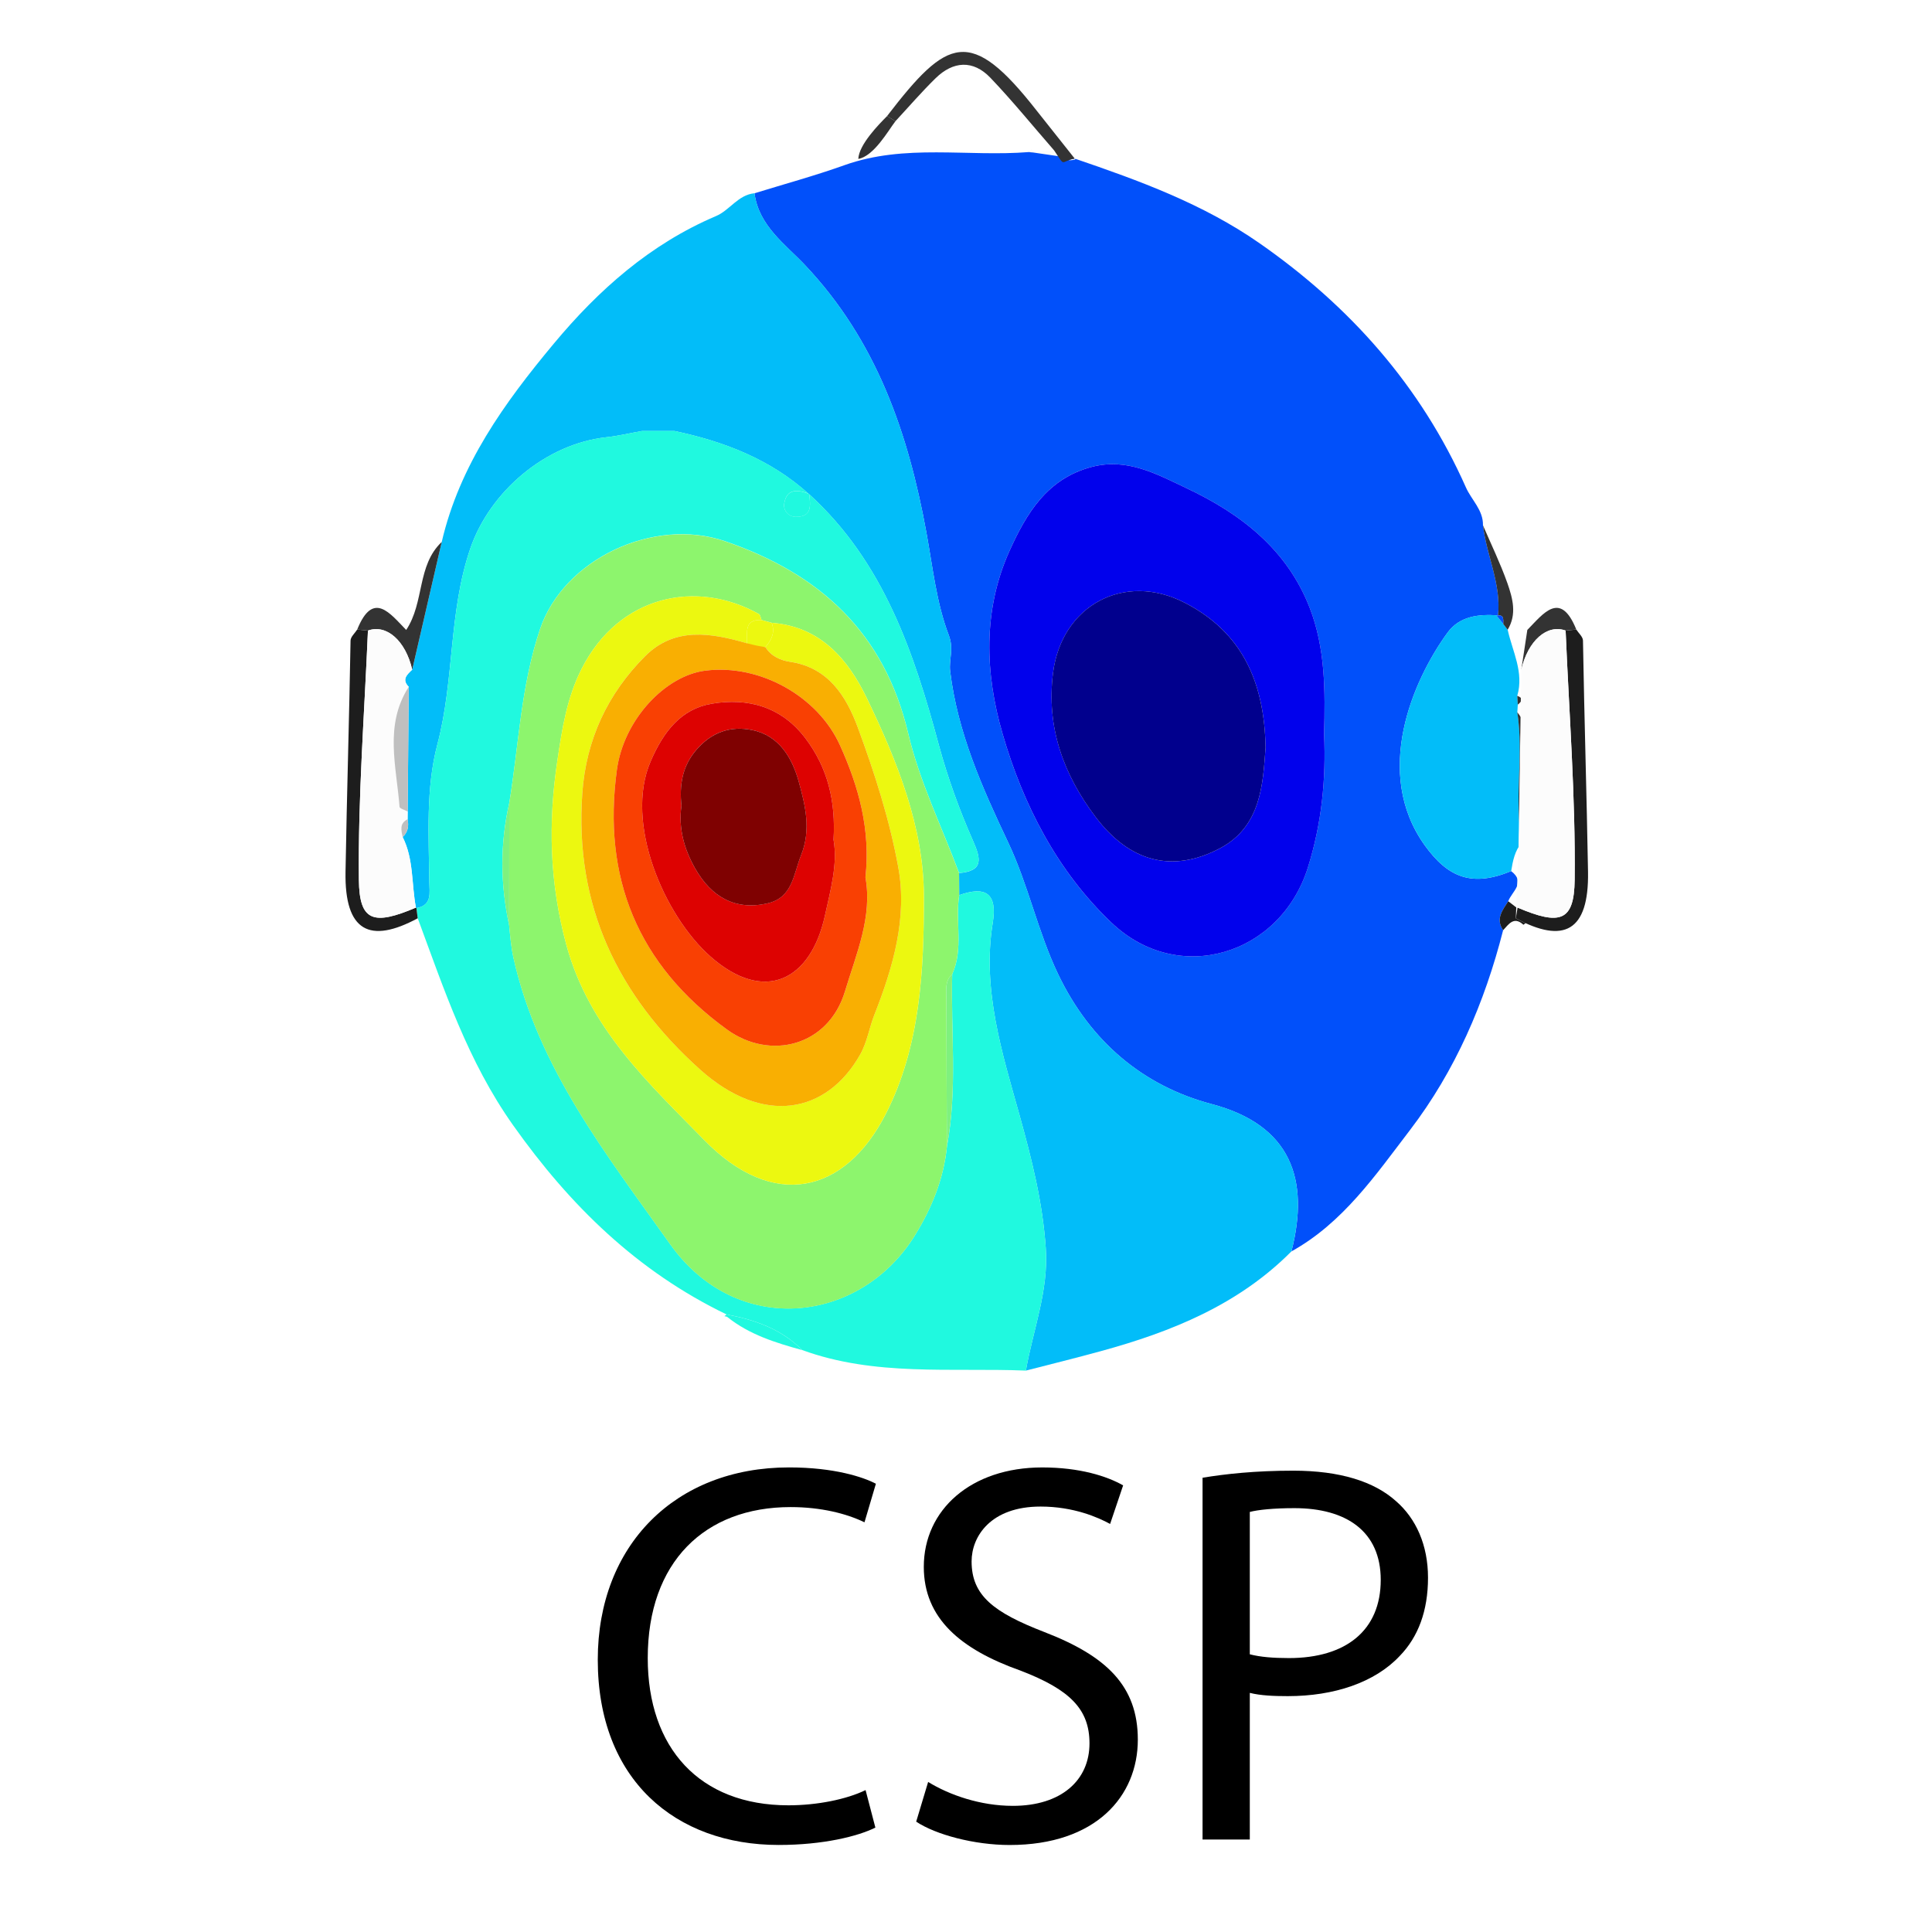
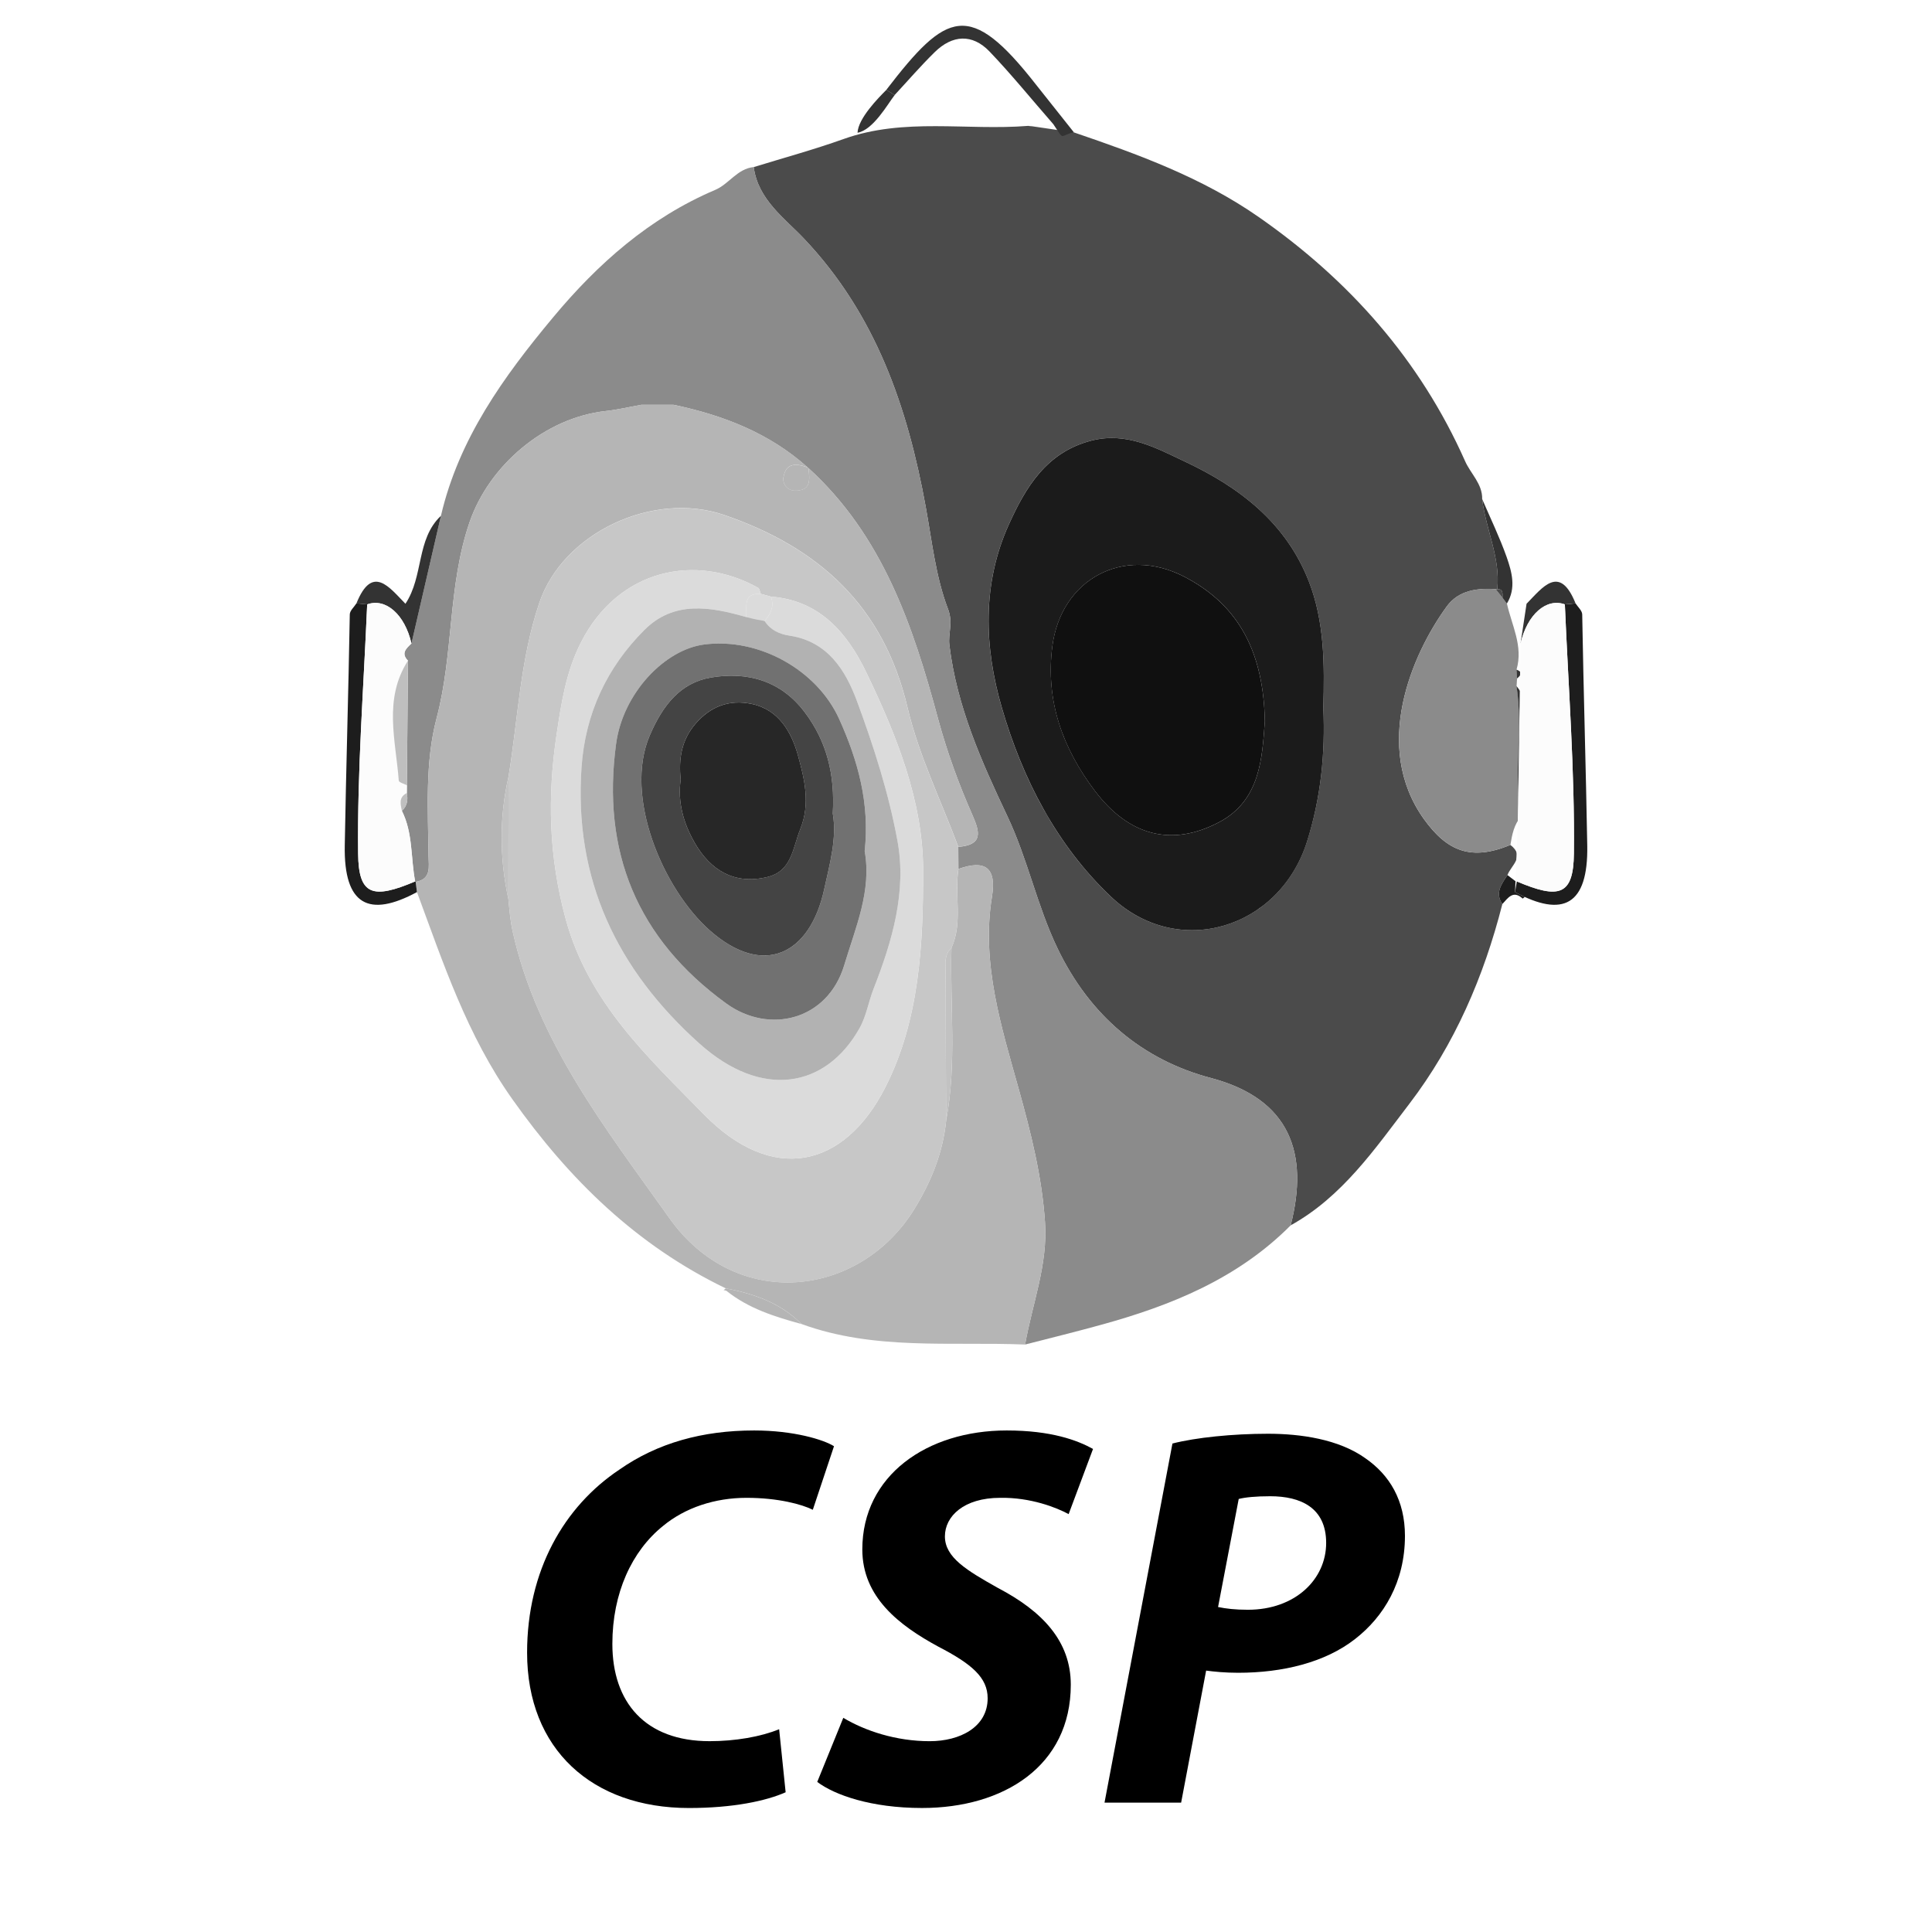
<svg xmlns="http://www.w3.org/2000/svg" version="1.1" id="Layer_1" x="0px" y="0px" width="96px" height="96px" viewBox="0 0 96 96" enable-background="new 0 0 96 96" xml:space="preserve">
-   <path fill-rule="evenodd" clip-rule="evenodd" fill="#FCFCFC" d="M76.092,45.66c-0.381-0.292-0.766-0.583-1.148-0.877  c0.178-0.486,0.896-0.918,0.146-1.498c0.083-0.51,0.177-1.016,0.532-1.423c0.143-0.51,0.207-1.089,0.207-1.554  c0.002-1.639,0.791-3.384-0.435-4.918c0.009-0.125,0.017-0.251,0.024-0.377c0.192-0.157,0.311-0.311-0.027-0.439  c0.342-1.17-0.237-2.199-0.477-3.282c0.471-0.771,0.248-1.568-0.012-2.314c-0.348-0.981-0.803-1.919-1.215-2.877  c0.018-0.759-0.572-1.259-0.85-1.888c-2.237-5.035-5.759-8.999-10.26-12.133c-2.807-1.956-5.979-3.11-9.177-4.201  c-0.628-0.79-1.258-1.579-1.882-2.373c-3.299-4.217-4.436-3.645-7.439,0.261c-0.382,0.386-0.884,0.698-0.917,1.421  c0.787-0.139,0.988-0.726,1.329-1.162c0.662-0.712,1.299-1.454,1.994-2.134c0.874-0.857,1.864-0.926,2.723-0.031  c1.082,1.13,2.072,2.354,3.172,3.614c-0.463,0.034-0.771,0.06-1.084,0.083l0.035,0.018c-0.044-0.234-0.121-0.161-0.205-0.021  c-3.05,0.244-6.159-0.42-9.159,0.649c-1.473,0.527-2.983,0.938-4.478,1.399c-0.816,0.08-1.229,0.844-1.909,1.134  c-3.269,1.389-5.838,3.665-8.07,6.348c-2.447,2.936-4.672,6.018-5.562,9.845c-1.24,1.169-0.848,2.992-1.765,4.372  c-0.795-0.81-1.642-1.986-2.435-0.02c-0.116,0.182-0.326,0.362-0.33,0.546c-0.067,3.832-0.185,7.66-0.25,11.489  c-0.052,2.981,1.216,3.59,3.587,2.312c1.313,3.546,2.488,7.106,4.736,10.281c2.835,4.005,6.182,7.27,10.608,9.405  c-0.035,0.026-0.071,0.057-0.106,0.085c0.049,0.014,0.111,0.014,0.148,0.044c1.095,0.875,2.397,1.277,3.72,1.642  c3.613,1.318,7.392,0.869,11.112,1.02c1.243-0.32,2.486-0.626,3.72-0.965c3.52-0.963,6.84-2.305,9.477-4.96  c2.566-1.423,4.186-3.802,5.894-6.034c2.249-2.943,3.707-6.325,4.624-9.925c0.279-0.301,0.535-0.708,1.01-0.271 M76.047,31.345" />
-   <path fill-rule="evenodd" clip-rule="evenodd" fill="#0150FA" d="M75.089,43.285c0.751,0.579,0.032,1.011-0.146,1.498  c-0.285,0.443-0.639,0.875-0.254,1.439c-0.917,3.6-2.375,6.981-4.624,9.925c-1.708,2.232-3.327,4.611-5.894,6.034  c0.914-3.573-0.02-6.277-3.96-7.319c-3.407-0.898-6.03-3.107-7.632-6.45c-1.016-2.124-1.476-4.427-2.488-6.56  c-1.279-2.7-2.513-5.454-2.879-8.505c-0.069-0.585,0.199-1.098-0.071-1.793c-0.61-1.597-0.794-3.368-1.105-5.074  c-0.901-4.946-2.475-9.547-6.046-13.318c-0.967-1.022-2.289-1.942-2.5-3.558c1.495-0.461,3.005-0.872,4.478-1.399  c3-1.07,6.109-0.405,9.159-0.649c0.066,0.012,0.137,0.02,0.205,0.021l2.069,0.303c0.22,0.075-0.741,0.145,0,0  c3.198,1.091,6.37,2.245,9.177,4.201c4.501,3.134,8.022,7.098,10.26,12.133c0.277,0.629,0.867,1.129,0.85,1.888  c0.176,1.504,0.914,2.916,0.75,4.477c-0.962-0.069-1.914,0.035-2.512,0.859c-1.742,2.391-3.703,6.962-1.138,10.556  C71.956,43.623,73.156,44.083,75.089,43.285z M65.793,36.487c0.058-2.138,0.07-4.278-0.725-6.31  c-1.135-2.901-3.436-4.663-6.133-5.931c-1.455-0.687-2.922-1.508-4.686-1.047c-2.223,0.581-3.25,2.319-4.088,4.175  c-1.336,2.958-1.214,6.099-0.346,9.082c1.021,3.528,2.725,6.846,5.428,9.404c3.315,3.14,8.371,1.608,9.744-2.752  C65.67,40.938,65.895,38.737,65.793,36.487z" />
-   <path fill-rule="evenodd" clip-rule="evenodd" fill="#02BDF9" d="M37.491,9.602c0.211,1.616,1.533,2.536,2.5,3.558  c3.571,3.771,5.145,8.373,6.046,13.318c0.311,1.706,0.495,3.477,1.105,5.074c0.27,0.696,0.002,1.208,0.071,1.793  c0.367,3.051,1.6,5.806,2.879,8.505c1.013,2.133,1.473,4.437,2.488,6.56c1.602,3.343,4.225,5.552,7.632,6.45  c3.94,1.042,4.874,3.746,3.96,7.319c-2.637,2.655-5.957,3.997-9.477,4.96c-1.233,0.339-2.477,0.645-3.72,0.965  c0.356-2.023,1.136-3.971,0.989-6.082c-0.153-2.274-0.694-4.416-1.307-6.619c-0.855-3.061-1.871-6.24-1.328-9.547  c0.235-1.454-0.344-1.848-1.667-1.376c0-0.367-0.006-0.732-0.006-1.097c1.229-0.103,1.085-0.712,0.694-1.599  c-0.68-1.541-1.253-3.121-1.698-4.757c-1.24-4.615-2.753-9.105-6.441-12.465l-0.031-0.025c-1.909-1.717-4.203-2.602-6.67-3.121  c-0.927,0-0.927,0-1.606,0c-0.589,0.105-1.169,0.245-1.761,0.309c-3.041,0.33-5.804,2.708-6.772,5.525  c-1.087,3.167-0.787,6.527-1.637,9.734c-0.583,2.205-0.427,4.551-0.401,6.848c0.006,0.527,0.152,1.15-0.64,1.291l-0.025-0.025  c-0.225-1.166-0.104-2.4-0.659-3.506c0.265-0.245,0.311-0.549,0.244-0.883c0-0.129,0.004-0.26,0.004-0.388  c0.02-2.064,0.036-4.127,0.054-6.192c-0.362-0.368-0.085-0.61,0.173-0.855c0.489-2.115,0.977-4.23,1.466-6.346  c0.89-3.827,3.115-6.909,5.562-9.845c2.232-2.683,4.802-4.959,8.07-6.348C36.262,10.446,36.674,9.682,37.491,9.602z" />
-   <path fill-rule="evenodd" clip-rule="evenodd" fill="#20F9DF" d="M47.663,44.48c1.324-0.472,1.903-0.077,1.667,1.376  c-0.543,3.307,0.473,6.487,1.328,9.547c0.612,2.203,1.153,4.345,1.307,6.619c0.146,2.111-0.633,4.059-0.989,6.082  c-3.72-0.15-7.499,0.299-11.112-1.02c-1.04-1.048-2.355-1.506-3.763-1.771c-4.426-2.136-7.773-5.4-10.608-9.405  c-2.248-3.175-3.423-6.735-4.736-10.281c-0.021-0.166-0.042-0.338-0.064-0.506c0.792-0.141,0.646-0.764,0.64-1.291  c-0.026-2.296-0.183-4.643,0.401-6.848c0.851-3.207,0.55-6.567,1.637-9.734c0.969-2.817,3.731-5.195,6.772-5.525  c0.591-0.064,1.172-0.203,1.761-0.309c0.816,0,0.697,0,1.606,0c2.468,0.519,4.761,1.403,6.669,3.116  c-0.562-0.21-1.095-0.257-1.213,0.497c-0.05,0.311,0.186,0.643,0.564,0.651c0.829,0.017,0.743-0.566,0.681-1.119  c3.688,3.36,5.202,7.85,6.441,12.465c0.444,1.637,1.018,3.216,1.698,4.757c0.391,0.886,0.535,1.496-0.694,1.599  c-0.861-2.306-1.968-4.556-2.527-6.935c-1.189-5.032-4.399-7.938-9.096-9.552c-3.565-1.224-8.029,0.898-9.195,4.358  c-0.959,2.844-1.056,5.755-1.53,8.635c-0.464,2.031-0.447,4.063-0.008,6.094c0.054,0.534,0.092,1.058,0.212,1.599  c1.222,5.498,4.655,9.825,7.784,14.236c3.325,4.688,9.449,3.959,12.162-0.427c0.841-1.36,1.433-2.813,1.595-4.421  c0.532-2.842,0.186-5.711,0.262-8.565C47.888,47.139,47.456,45.779,47.663,44.48z" />
-   <path fill-rule="evenodd" clip-rule="evenodd" fill="#02BDF9" d="M75.089,43.285c-1.933,0.797-3.133,0.338-4.301-1.293  c-2.565-3.593-0.604-8.165,1.138-10.556c0.598-0.824,1.55-0.929,2.512-0.859c-0.004,0-0.072,0.012-0.072,0.012  c0.111,0.139,0.219,0.273,0.33,0.411c0.072,0.098,0.143,0.193,0.219,0.291c0.239,1.083,0.818,2.112,0.477,3.282  c0.012,0.143,0.016,0.293,0.027,0.439c-0.008,0.126-0.016,0.252-0.024,0.377c0.339,2.152-0.183,4.327,0.228,6.472  C75.266,42.27,75.172,42.775,75.089,43.285z" />
-   <path fill-rule="evenodd" clip-rule="evenodd" fill="#1D1D1D" d="M20.692,45.123c0.021,0.168,0.042,0.34,0.064,0.506  c-2.371,1.278-3.64,0.669-3.587-2.312c0.066-3.83,0.184-7.658,0.25-11.489c0.004-0.185,0.214-0.364,0.33-0.546  c0.178,0.015,0.355,0.037,0.534,0.051c-0.174,4.127-0.495,8.256-0.45,12.381c0.021,2.085,0.733,2.278,2.834,1.384L20.692,45.123z" />
-   <path fill-rule="evenodd" clip-rule="evenodd" fill="#1D1D1D" d="M75.699,45.951c0.131-0.098,0.265-0.193,0.393-0.291" />
-   <path fill-rule="evenodd" clip-rule="evenodd" fill="#333333" d="M53.401,7.878c-0.741,0.145-0.438,0.472-1.021-0.404  c0.313-0.025-0.463,0.034,0,0c-1.1-1.261-2.09-2.484-3.172-3.614c-0.859-0.895-1.849-0.827-2.723,0.031  c-0.695,0.68-1.332,1.421-1.994,2.134c-0.136-0.085-0.277-0.174-0.412-0.259c3.003-3.906,4.14-4.478,7.439-0.261  C52.144,6.299,52.773,7.089,53.401,7.878z" />
-   <path fill-rule="evenodd" clip-rule="evenodd" fill="#333333" d="M18.283,31.333c-0.178-0.014-0.355-0.036-0.534-0.051  c0.792-1.967,1.639-0.79,2.435,0.02c0.917-1.38,0.525-3.203,1.765-4.372c-0.489,2.116-0.977,4.23-1.466,6.346  C20.153,31.834,19.204,30.999,18.283,31.333z" />
-   <path fill-rule="evenodd" clip-rule="evenodd" fill="#333333" d="M75.621,41.862c-0.41-2.145,0.111-4.32-0.228-6.472  c1.226,1.534,0.437,3.279,0.435,4.918C75.828,40.773,75.764,41.352,75.621,41.862z" />
-   <path fill-rule="evenodd" clip-rule="evenodd" fill="#333333" d="M74.914,31.292c-0.076-0.098-0.146-0.193-0.219-0.291  c0.004-0.231,0.041-0.48-0.33-0.411c0,0,0.068-0.012,0.072-0.012c0.164-1.561-0.574-2.973-0.75-4.477  c0.412,0.958,0.867,1.896,1.215,2.877C75.162,29.724,75.385,30.521,74.914,31.292z" />
-   <path fill-rule="evenodd" clip-rule="evenodd" fill="#20F9DF" d="M36.101,65.315c1.407,0.265,2.723,0.723,3.763,1.771  c-1.323-0.364-2.625-0.767-3.72-1.642c-0.037-0.03-0.099-0.03-0.148-0.044C36.03,65.372,36.066,65.342,36.101,65.315z" />
-   <path fill-rule="evenodd" clip-rule="evenodd" fill="#333333" d="M76.047,31.345" />
-   <path fill-rule="evenodd" clip-rule="evenodd" fill="#1D1D1D" d="M74.689,46.222c-0.385-0.564-0.031-0.996,0.254-1.439  c0.383,0.294,0.768,0.585,1.148,0.877c-0.128,0.098-0.262,0.193-0.393,0.291C75.225,45.514,74.969,45.921,74.689,46.222z" />
-   <path fill-rule="evenodd" clip-rule="evenodd" fill="#333333" d="M44.493,6.025c-0.341,0.436-1.059,1.733-1.845,1.872  c0.032-0.722,1.05-1.745,1.433-2.131C44.216,5.851,44.357,5.939,44.493,6.025z" />
-   <path fill-rule="evenodd" clip-rule="evenodd" fill="#333333" d="M75.418,35.013c-0.012-0.146-0.016-0.296-0.027-0.439  C75.729,34.702,75.61,34.856,75.418,35.013z" />
-   <path fill-rule="evenodd" clip-rule="evenodd" fill="#333333" d="M51.332,7.575c-0.068-0.002-0.139-0.009-0.205-0.021" />
-   <path fill-rule="evenodd" clip-rule="evenodd" fill="#0101EC" d="M65.793,36.483c0.102,2.253-0.123,4.455-0.805,6.625  c-1.373,4.36-6.429,5.892-9.744,2.752c-2.703-2.559-4.406-5.876-5.428-9.404c-0.868-2.983-0.99-6.124,0.346-9.082  C51,25.519,52.027,23.781,54.25,23.2c1.764-0.461,3.23,0.36,4.686,1.047c2.697,1.268,4.998,3.03,6.133,5.931  C65.863,32.209,65.851,34.349,65.793,36.483z M62.886,37.143c-0.06-3.305-1.2-5.746-4.023-7.197  c-2.997-1.539-6.108,0.133-6.537,3.483c-0.343,2.706,0.519,5.06,2.122,7.177c1.663,2.197,3.78,2.808,6.17,1.547  C62.677,41.064,62.754,38.93,62.886,37.143z" />
-   <path fill-rule="evenodd" clip-rule="evenodd" fill="#8DF56D" d="M47.052,56.973c-0.162,1.607-0.753,3.061-1.595,4.421  c-2.713,4.386-8.837,5.114-12.162,0.427c-3.129-4.411-6.563-8.738-7.784-14.236c-0.12-0.541-0.158-1.065-0.212-1.594  c0.004-2.033,0.007-4.063,0.008-6.099c0.474-2.88,0.571-5.792,1.53-8.635c1.166-3.46,5.63-5.582,9.195-4.358  c4.696,1.613,7.906,4.52,9.096,9.552c0.56,2.379,1.666,4.629,2.527,6.935c0,0.365,0.006,0.73,0.006,1.097  c-0.207,1.299,0.226,2.658-0.348,3.927c-0.378,0.338-0.289,0.796-0.289,1.222C47.027,52.072,47.041,54.521,47.052,56.973z   M37.837,30.807c-0.041-0.098-0.052-0.252-0.125-0.295c-3.099-1.738-6.945-0.947-8.806,2.711c-0.738,1.447-0.977,3.007-1.209,4.565  c-0.462,3.079-0.398,6.058,0.45,9.178c1.135,4.162,4.124,6.891,6.842,9.677c3.429,3.519,6.99,2.692,9.028-1.298  c1.723-3.363,1.896-7.166,1.891-10.817c-0.006-3.429-1.331-6.715-2.825-9.815c-0.943-1.959-2.313-3.579-4.738-3.766  C38.175,30.902,38.005,30.857,37.837,30.807z" />
-   <path fill-rule="evenodd" clip-rule="evenodd" fill="#FCFCFC" d="M18.283,31.333c0.921-0.334,1.87,0.502,2.2,1.942  c-0.259,0.245-0.535,0.487-0.173,0.855c-1.226,1.904-0.608,3.954-0.457,5.963c0.007,0.087,0.264,0.152,0.403,0.229  c0,0.128-0.004,0.259-0.004,0.388c-0.41,0.203-0.317,0.544-0.244,0.883c0.555,1.106,0.434,2.34,0.659,3.506  c-2.102,0.894-2.813,0.701-2.834-1.384C17.789,39.588,18.109,35.46,18.283,31.333z" />
-   <path fill-rule="evenodd" clip-rule="evenodd" fill="#BFBFBF" d="M20.256,40.321c-0.139-0.077-0.396-0.142-0.403-0.229  c-0.152-2.009-0.769-4.059,0.457-5.963C20.292,36.194,20.276,38.257,20.256,40.321z" />
-   <path fill-rule="evenodd" clip-rule="evenodd" fill="#20F9DF" d="M40.211,24.563c0.062,0.553,0.147,1.135-0.681,1.119  c-0.378-0.008-0.614-0.34-0.564-0.651c0.118-0.754,0.651-0.707,1.213-0.497C40.18,24.538,40.211,24.563,40.211,24.563z" />
-   <path fill-rule="evenodd" clip-rule="evenodd" fill="#BFBFBF" d="M20.009,41.592c-0.073-0.339-0.166-0.68,0.244-0.883  C20.319,41.043,20.274,41.347,20.009,41.592z" />
-   <path fill-rule="evenodd" clip-rule="evenodd" fill="#7FF17E" d="M47.052,56.973c-0.011-2.451-0.025-4.9-0.027-7.344  c0-0.426-0.089-0.884,0.289-1.222C47.238,51.262,47.584,54.131,47.052,56.973z" />
-   <path fill-rule="evenodd" clip-rule="evenodd" fill="#7FF17E" d="M25.308,39.891c-0.001,2.036-0.004,4.066-0.008,6.099  C24.861,43.953,24.843,41.921,25.308,39.891z" />
-   <path fill-rule="evenodd" clip-rule="evenodd" fill="#0150FA" d="M74.365,30.589c0.371-0.069,0.334,0.18,0.33,0.411  C74.584,30.863,74.477,30.729,74.365,30.589z" />
-   <path fill-rule="evenodd" clip-rule="evenodd" fill="#01008D" d="M62.886,37.143c-0.132,1.787-0.209,3.921-2.269,5.01  c-2.39,1.26-4.507,0.649-6.17-1.547c-1.604-2.117-2.465-4.471-2.122-7.177c0.429-3.35,3.54-5.022,6.537-3.483  C61.686,31.397,62.826,33.838,62.886,37.143z" />
-   <path fill-rule="evenodd" clip-rule="evenodd" fill="#ECF810" d="M38.344,30.947c2.425,0.187,3.795,1.807,4.738,3.766  c1.494,3.101,2.818,6.387,2.825,9.815c0.005,3.651-0.168,7.454-1.891,10.817c-2.038,3.99-5.599,4.816-9.028,1.298  c-2.718-2.786-5.708-5.515-6.842-9.677c-0.848-3.12-0.912-6.099-0.45-9.178c0.232-1.559,0.471-3.118,1.209-4.565  c1.861-3.658,5.707-4.449,8.806-2.711c0.074,0.043,0.084,0.197,0.125,0.295c-0.916-0.033-0.67,0.654-0.721,1.156  c-1.781-0.517-3.594-0.83-5.06,0.643c-1.859,1.862-2.931,4.138-3.12,6.802c-0.396,5.583,1.757,10.066,5.853,13.738  c3.125,2.803,6.29,2.195,7.952-0.746c0.353-0.625,0.451-1.328,0.708-1.979c0.921-2.342,1.647-4.816,1.186-7.33  c-0.43-2.362-1.177-4.689-2.013-6.951c-0.566-1.528-1.45-2.971-3.359-3.255c-0.485-0.073-0.943-0.278-1.23-0.73  C38.337,31.807,38.524,31.423,38.344,30.947z" />
-   <path fill-rule="evenodd" clip-rule="evenodd" fill="#ECF810" d="M38.344,30.947c0.18,0.476-0.007,0.859-0.313,1.209  c-0.309-0.05-0.677,0.195-0.916-0.193c0.051-0.502-0.195-1.189,0.721-1.156C38.005,30.857,38.175,30.902,38.344,30.947z" />
-   <path fill-rule="evenodd" clip-rule="evenodd" fill="#F9AF02" d="M37.116,31.963c0.474,0.124,0.606,0.143,0.916,0.193  c0.287,0.452,0.745,0.657,1.23,0.73c1.91,0.284,2.793,1.728,3.359,3.255c0.836,2.261,1.583,4.589,2.013,6.951  c0.462,2.513-0.264,4.988-1.186,7.33c-0.257,0.65-0.355,1.354-0.708,1.979c-1.662,2.941-4.827,3.549-7.952,0.746  c-4.095-3.672-6.249-8.156-5.853-13.738c0.189-2.664,1.261-4.94,3.12-6.802C33.522,31.134,35.335,31.447,37.116,31.963z   M43.003,43.593c0.257-2.37-0.33-4.494-1.265-6.563c-1.091-2.419-3.967-4.049-6.688-3.706c-1.991,0.248-4.06,2.434-4.396,4.929  c-0.728,5.353,1.027,9.682,5.472,12.904c2.145,1.553,5.039,0.829,5.862-1.899C42.552,47.381,43.359,45.557,43.003,43.593z" />
-   <path fill-rule="evenodd" clip-rule="evenodd" fill="#F94003" d="M43.003,43.593c0.355,1.963-0.452,3.788-1.016,5.665  c-0.823,2.729-3.717,3.452-5.862,1.899c-4.445-3.222-6.2-7.551-5.472-12.904c0.337-2.496,2.406-4.682,4.396-4.929  c2.721-0.343,5.597,1.286,6.688,3.706C42.673,39.1,43.26,41.223,43.003,43.593z M41.418,41.723c0.112-1.909-0.284-3.56-1.39-5.027  c-1.195-1.589-2.875-2.033-4.659-1.73c-1.519,0.257-2.396,1.37-3.04,2.868c-1.316,3.047,0.666,7.657,2.979,9.7  c2.663,2.348,4.973,1.203,5.683-2.041C41.263,44.241,41.634,42.944,41.418,41.723z" />
-   <path fill-rule="evenodd" clip-rule="evenodd" fill="#DD0201" d="M41.418,41.723c0.216,1.221-0.155,2.518-0.427,3.77  c-0.71,3.244-3.02,4.388-5.683,2.041c-2.313-2.043-4.295-6.653-2.979-9.7c0.645-1.498,1.521-2.61,3.04-2.868  c1.784-0.302,3.464,0.141,4.659,1.73C41.134,38.164,41.53,39.814,41.418,41.723z M33.861,40.038  c-0.161,1.119,0.141,2.173,0.689,3.131c0.79,1.382,1.981,2.102,3.614,1.71c1.223-0.292,1.262-1.447,1.641-2.387  c0.512-1.271,0.201-2.505-0.122-3.673c-0.318-1.135-0.952-2.267-2.301-2.542c-1.093-0.229-2.031,0.111-2.786,0.986  C33.895,38.082,33.754,39.009,33.861,40.038z" />
-   <path fill-rule="evenodd" clip-rule="evenodd" fill="#7F0101" d="M33.861,40.038c-0.107-1.029,0.034-1.957,0.736-2.774  c0.755-0.875,1.693-1.215,2.786-0.986c1.349,0.275,1.982,1.407,2.301,2.542c0.323,1.168,0.634,2.402,0.122,3.673  c-0.379,0.94-0.418,2.096-1.641,2.387c-1.633,0.392-2.824-0.328-3.614-1.71C34.002,42.211,33.7,41.157,33.861,40.038z" />
  <g>
-     <path d="M43.497,90.812c-0.864,0.432-2.591,0.863-4.805,0.863c-5.129,0-8.989-3.238-8.989-9.204c0-5.695,3.86-9.556,9.501-9.556   c2.268,0,3.698,0.486,4.319,0.81l-0.567,1.917c-0.891-0.432-2.159-0.756-3.671-0.756c-4.265,0-7.099,2.727-7.099,7.504   c0,4.454,2.564,7.315,6.991,7.315c1.431,0,2.888-0.297,3.833-0.756L43.497,90.812z" />
-     <path d="M46.119,88.544c1.053,0.647,2.591,1.188,4.21,1.188c2.402,0,3.807-1.269,3.807-3.104c0-1.701-0.972-2.673-3.429-3.617   c-2.969-1.053-4.804-2.592-4.804-5.156c0-2.834,2.348-4.939,5.884-4.939c1.862,0,3.212,0.432,4.021,0.891l-0.647,1.917   c-0.594-0.324-1.809-0.864-3.455-0.864c-2.483,0-3.428,1.485-3.428,2.727c0,1.7,1.106,2.537,3.617,3.509   c3.077,1.188,4.643,2.673,4.643,5.345c0,2.808-2.079,5.236-6.37,5.236c-1.755,0-3.671-0.513-4.643-1.16L46.119,88.544z" />
-     <path d="M59.754,73.428c1.134-0.188,2.618-0.351,4.508-0.351c2.321,0,4.021,0.54,5.102,1.512c0.998,0.863,1.593,2.187,1.593,3.806   c0,1.646-0.486,2.942-1.404,3.887c-1.241,1.323-3.266,1.998-5.561,1.998c-0.701,0-1.35-0.027-1.89-0.162v7.288h-2.348V73.428z    M62.102,82.201c0.514,0.135,1.161,0.188,1.944,0.188c2.834,0,4.562-1.377,4.562-3.887c0-2.402-1.701-3.563-4.292-3.563   c-1.025,0-1.809,0.081-2.214,0.189V82.201z" />
+     <path fill="#FCFCFC" d="M76.054,44.359c-0.381-0.292-0.766-0.583-1.148-0.877c0.179-0.486,0.896-0.918,0.146-1.498   c0.083-0.51,0.178-1.016,0.532-1.423c0.144-0.51,0.207-1.089,0.207-1.554c0.002-1.639,0.791-3.384-0.435-4.918   c0.008-0.125,0.017-0.251,0.023-0.377c0.191-0.157,0.311-0.311-0.027-0.439c0.342-1.17-0.236-2.199-0.477-3.282   c0.471-0.771,0.248-1.568-0.012-2.314c-0.348-0.981-0.803-1.919-1.215-2.877c0.018-0.759-0.572-1.259-0.851-1.888   c-2.237-5.035-5.759-8.999-10.26-12.133c-2.808-1.956-5.979-3.11-9.177-4.201c-0.629-0.79-1.258-1.579-1.883-2.373   c-3.298-4.217-4.436-3.645-7.438,0.261c-0.382,0.386-0.884,0.698-0.917,1.421c0.787-0.139,0.988-0.726,1.329-1.162   c0.662-0.712,1.299-1.454,1.994-2.134c0.874-0.857,1.864-0.926,2.723-0.031c1.082,1.13,2.071,2.354,3.172,3.614   c-0.463,0.034-0.771,0.06-1.084,0.083l0.035,0.018c-0.044-0.234-0.121-0.161-0.205-0.021c-3.05,0.244-6.159-0.42-9.159,0.649   c-1.473,0.527-2.983,0.938-4.478,1.399c-0.816,0.08-1.229,0.844-1.909,1.134c-3.269,1.389-5.838,3.665-8.07,6.348   c-2.447,2.936-4.672,6.018-5.562,9.845c-1.24,1.169-0.848,2.992-1.765,4.372c-0.795-0.81-1.642-1.986-2.435-0.02   c-0.116,0.182-0.326,0.362-0.33,0.546c-0.067,3.832-0.185,7.66-0.25,11.489c-0.052,2.981,1.216,3.59,3.587,2.312   c1.313,3.549,2.488,7.112,4.736,10.288c2.835,4.005,6.182,7.27,10.608,9.404c-0.035,0.026-0.071,0.058-0.106,0.086   c0.049,0.014,0.111,0.014,0.148,0.043c1.095,0.875,2.397,1.277,3.72,1.643c3.613,1.318,7.392,0.869,11.112,1.02   c1.243-0.319,2.486-0.625,3.721-0.965c3.52-0.963,6.84-2.305,9.477-4.959c2.566-1.424,4.186-3.803,5.895-6.035   c2.248-2.942,3.707-6.324,4.623-9.931c0.279-0.301,0.535-0.708,1.011-0.271" />
+     <path fill="#4B4B4B" d="M75.051,41.984c0.751,0.579,0.032,1.011-0.146,1.498c-0.285,0.443-0.639,0.875-0.254,1.439   c-0.918,3.606-2.375,6.987-4.625,9.931c-1.707,2.232-3.326,4.611-5.894,6.035c0.914-3.574-0.021-6.277-3.96-7.32   c-3.406-0.897-6.029-3.106-7.632-6.456c-1.017-2.124-1.476-4.427-2.488-6.56c-1.278-2.7-2.513-5.454-2.879-8.505   c-0.069-0.585,0.199-1.098-0.071-1.793c-0.61-1.597-0.794-3.368-1.105-5.074c-0.901-4.946-2.475-9.547-6.046-13.318   c-0.967-1.022-2.289-1.942-2.5-3.558c1.495-0.461,3.005-0.872,4.478-1.399c3-1.07,6.109-0.405,9.159-0.649   c0.066,0.012,0.137,0.02,0.205,0.021l2.068,0.303c0.221,0.075-0.74,0.145,0,0c3.199,1.091,6.371,2.245,9.178,4.201   c4.501,3.134,8.021,7.098,10.26,12.133c0.277,0.629,0.867,1.129,0.85,1.888c0.176,1.504,0.914,2.916,0.75,4.477   c-0.961-0.069-1.914,0.035-2.512,0.859c-1.742,2.391-3.703,6.962-1.138,10.556C71.918,42.322,73.118,42.782,75.051,41.984z    M65.755,35.186c0.059-2.138,0.07-4.278-0.725-6.31c-1.135-2.901-3.437-4.663-6.133-5.931c-1.455-0.687-2.922-1.508-4.687-1.047   c-2.224,0.581-3.25,2.319-4.088,4.175c-1.336,2.958-1.214,6.099-0.347,9.082c1.021,3.528,2.726,6.846,5.429,9.404   c3.315,3.143,8.37,1.608,9.743-2.752C65.632,39.637,65.856,37.436,65.755,35.186z" />
+     <path fill="#8B8B8B" d="M37.453,8.301c0.211,1.616,1.533,2.536,2.5,3.558c3.571,3.771,5.145,8.373,6.046,13.318   c0.311,1.706,0.495,3.477,1.105,5.074c0.27,0.696,0.002,1.208,0.071,1.793c0.367,3.051,1.6,5.806,2.879,8.505   c1.014,2.133,1.473,4.437,2.488,6.56c1.602,3.349,4.225,5.558,7.632,6.456c3.94,1.043,4.874,3.746,3.96,7.32   c-2.637,2.654-5.957,3.996-9.477,4.959c-1.233,0.34-2.478,0.646-3.721,0.965c0.356-2.022,1.137-3.971,0.989-6.082   c-0.153-2.273-0.694-4.416-1.307-6.619c-0.855-3.061-1.871-6.243-1.328-9.553c0.235-1.454-0.345-1.848-1.667-1.376   c0-0.367-0.006-0.732-0.006-1.097c1.229-0.103,1.085-0.712,0.694-1.599c-0.68-1.541-1.253-3.121-1.698-4.757   c-1.24-4.615-2.753-9.105-6.441-12.465l-0.031-0.025c-1.909-1.717-4.203-2.602-6.67-3.121c-0.927,0-0.927,0-1.606,0   c-0.589,0.105-1.169,0.245-1.761,0.309c-3.041,0.33-5.804,2.708-6.772,5.525c-1.087,3.167-0.787,6.527-1.637,9.734   c-0.583,2.205-0.427,4.551-0.401,6.848c0.006,0.527,0.152,1.15-0.64,1.291l-0.025-0.025c-0.225-1.166-0.104-2.4-0.659-3.506   c0.265-0.245,0.311-0.549,0.244-0.883c0-0.129,0.004-0.26,0.004-0.388c0.02-2.064,0.036-4.127,0.054-6.192   c-0.362-0.368-0.085-0.61,0.173-0.855c0.489-2.115,0.977-4.23,1.466-6.346c0.89-3.827,3.115-6.909,5.562-9.845   c2.232-2.683,4.802-4.959,8.07-6.348C36.224,9.145,36.636,8.381,37.453,8.301z" />
+     <path fill="#B5B5B5" d="M47.625,43.179c1.323-0.472,1.903-0.077,1.667,1.376c-0.543,3.31,0.473,6.493,1.328,9.553   c0.611,2.203,1.152,4.346,1.307,6.619c0.146,2.111-0.633,4.06-0.988,6.082c-3.721-0.149-7.5,0.299-11.113-1.02   c-1.04-1.048-2.355-1.506-3.763-1.771c-4.426-2.136-7.773-5.399-10.608-9.404c-2.248-3.176-3.423-6.739-4.736-10.288   c-0.021-0.166-0.042-0.338-0.064-0.506c0.792-0.141,0.646-0.764,0.64-1.291c-0.026-2.296-0.183-4.643,0.401-6.848   c0.851-3.207,0.55-6.567,1.637-9.734c0.969-2.817,3.731-5.195,6.772-5.525c0.591-0.064,1.172-0.203,1.761-0.309   c0.816,0,0.697,0,1.606,0c2.468,0.519,4.761,1.403,6.669,3.116c-0.562-0.21-1.095-0.257-1.213,0.497   c-0.05,0.311,0.186,0.643,0.564,0.651c0.829,0.017,0.743-0.566,0.681-1.119c3.688,3.36,5.202,7.85,6.441,12.465   c0.444,1.637,1.018,3.216,1.698,4.757c0.391,0.886,0.535,1.496-0.694,1.599c-0.861-2.306-1.968-4.556-2.527-6.935   c-1.189-5.032-4.399-7.938-9.096-9.552c-3.565-1.224-8.029,0.898-9.195,4.358c-0.959,2.844-1.056,5.755-1.53,8.635   c-0.464,2.031-0.447,4.063-0.008,6.094c0.054,0.534,0.092,1.058,0.212,1.599c1.222,5.504,4.655,9.832,7.784,14.242   c3.325,4.688,9.449,3.959,12.162-0.426c0.841-1.361,1.433-2.813,1.595-4.422c0.532-2.842,0.186-5.711,0.262-8.571   C47.85,45.838,47.418,44.478,47.625,43.179z" />
+     <path fill="#8B8B8B" d="M75.051,41.984c-1.933,0.797-3.133,0.338-4.301-1.293c-2.565-3.593-0.604-8.165,1.138-10.556   c0.598-0.824,1.551-0.929,2.512-0.859c-0.004,0-0.071,0.012-0.071,0.012c0.11,0.139,0.219,0.273,0.329,0.411   c0.072,0.098,0.144,0.193,0.22,0.291c0.239,1.083,0.817,2.112,0.478,3.282c0.012,0.143,0.016,0.293,0.026,0.439   c-0.008,0.126-0.017,0.252-0.024,0.377c0.34,2.152-0.183,4.327,0.229,6.472C75.228,40.969,75.134,41.474,75.051,41.984z" />
+     <path fill="#1D1D1D" d="M20.654,43.822c0.021,0.168,0.042,0.34,0.064,0.506c-2.371,1.278-3.64,0.669-3.587-2.312   c0.066-3.83,0.184-7.658,0.25-11.489c0.004-0.185,0.214-0.364,0.33-0.546c0.178,0.015,0.355,0.037,0.534,0.051   c-0.174,4.127-0.495,8.256-0.45,12.381c0.021,2.085,0.733,2.278,2.834,1.384L20.654,43.822z" />
+     <path fill="#1D1D1D" d="M75.661,44.65c0.131-0.098,0.265-0.193,0.393-0.291" />
+     <path fill="#333333" d="M53.362,6.577c-0.74,0.145-0.438,0.472-1.021-0.404c0.313-0.025-0.463,0.034,0,0   c-1.101-1.261-2.09-2.484-3.172-3.614c-0.859-0.895-1.849-0.827-2.723,0.031c-0.695,0.68-1.332,1.421-1.994,2.134   c-0.136-0.085-0.277-0.174-0.412-0.259c3.003-3.906,4.14-4.478,7.438-0.261C52.106,4.998,52.735,5.788,53.362,6.577z" />
+     <path fill="#333333" d="M18.245,30.032c-0.178-0.014-0.355-0.036-0.534-0.051c0.792-1.967,1.639-0.79,2.435,0.02   c0.917-1.38,0.525-3.203,1.765-4.372c-0.489,2.116-0.977,4.23-1.466,6.346C20.115,30.533,19.166,29.698,18.245,30.032z" />
+     <path fill="#333333" d="M75.583,40.561c-0.41-2.145,0.111-4.32-0.229-6.472c1.227,1.534,0.438,3.279,0.436,4.918   C75.79,39.472,75.726,40.051,75.583,40.561z" />
+     <path fill="#333333" d="M74.876,29.991c-0.076-0.098-0.146-0.193-0.219-0.291c0.004-0.231,0.041-0.48-0.33-0.411   c0,0,0.068-0.012,0.072-0.012c0.164-1.561-0.574-2.973-0.75-4.477c0.412,0.958,0.867,1.896,1.215,2.877   C75.124,28.423,75.347,29.22,74.876,29.991z" />
+     <path fill="#B5B5B5" d="M36.063,64.02c1.407,0.266,2.723,0.724,3.763,1.771c-1.323-0.363-2.625-0.768-3.72-1.643   c-0.037-0.029-0.099-0.029-0.148-0.043C35.992,64.077,36.028,64.047,36.063,64.02z" />
+     <path fill="#333333" d="M76.009,30.043" />
+     <path fill="#1D1D1D" d="M74.651,44.921c-0.385-0.564-0.031-0.996,0.254-1.439c0.383,0.294,0.768,0.585,1.147,0.877   c-0.128,0.098-0.262,0.193-0.393,0.291C75.187,44.213,74.931,44.62,74.651,44.921z" />
+     <path fill="#333333" d="M44.455,4.724c-0.341,0.436-1.059,1.733-1.845,1.872c0.032-0.722,1.05-1.745,1.433-2.131   C44.178,4.55,44.319,4.638,44.455,4.724z" />
+     <path fill="#333333" d="M75.38,33.712c-0.012-0.146-0.016-0.296-0.027-0.439C75.69,33.401,75.571,33.555,75.38,33.712z" />
+     <path fill="#333333" d="M51.294,6.274c-0.068-0.002-0.139-0.009-0.205-0.021" />
+     <path fill="#1B1B1B" d="M65.755,35.182c0.102,2.253-0.123,4.455-0.805,6.625c-1.373,4.36-6.43,5.895-9.744,2.752   C52.503,42,50.8,38.683,49.778,35.155c-0.868-2.983-0.99-6.124,0.346-9.082c0.838-1.855,1.865-3.593,4.088-4.174   c1.764-0.461,3.23,0.36,4.686,1.047c2.697,1.268,4.998,3.03,6.133,5.931C65.825,30.908,65.813,33.048,65.755,35.182z    M62.849,35.842c-0.061-3.305-1.201-5.746-4.023-7.197c-2.997-1.539-6.108,0.133-6.537,3.483c-0.344,2.706,0.52,5.06,2.122,7.177   c1.663,2.197,3.78,2.808,6.17,1.547C62.639,39.763,62.716,37.629,62.849,35.842z" />
+     <path fill="#C7C7C7" d="M47.014,55.678c-0.162,1.607-0.753,3.062-1.595,4.422c-2.713,4.386-8.837,5.113-12.162,0.426   c-3.129-4.41-6.563-8.737-7.784-14.242c-0.12-0.541-0.158-1.065-0.212-1.594c0.004-2.033,0.007-4.063,0.008-6.099   c0.474-2.88,0.571-5.792,1.53-8.635c1.166-3.46,5.63-5.582,9.195-4.358c4.696,1.613,7.906,4.52,9.096,9.552   c0.56,2.379,1.666,4.629,2.527,6.935c0,0.365,0.006,0.73,0.006,1.097c-0.207,1.299,0.226,2.658-0.348,3.927   c-0.378,0.339-0.289,0.799-0.289,1.227C46.989,50.777,47.003,53.227,47.014,55.678z M37.799,29.506   c-0.041-0.098-0.052-0.252-0.125-0.295c-3.099-1.738-6.945-0.947-8.806,2.711c-0.738,1.447-0.977,3.007-1.209,4.565   c-0.462,3.079-0.398,6.058,0.45,9.178c1.135,4.168,4.124,6.898,6.842,9.683c3.429,3.52,6.99,2.692,9.028-1.298   c1.723-3.362,1.896-7.172,1.891-10.823c-0.006-3.429-1.331-6.715-2.825-9.815c-0.943-1.959-2.313-3.579-4.738-3.766   C38.137,29.601,37.967,29.556,37.799,29.506z" />
+     <path fill="#FCFCFC" d="M18.245,30.032c0.921-0.334,1.87,0.502,2.2,1.942c-0.259,0.245-0.535,0.487-0.173,0.855   c-1.226,1.904-0.608,3.954-0.457,5.963c0.007,0.087,0.264,0.152,0.403,0.229c0,0.128-0.004,0.259-0.004,0.388   c-0.41,0.203-0.317,0.544-0.244,0.883c0.555,1.106,0.434,2.34,0.659,3.506c-2.102,0.894-2.813,0.701-2.834-1.384   C17.751,38.287,18.071,34.159,18.245,30.032z" />
+     <path fill="#BFBFBF" d="M20.218,39.02c-0.139-0.077-0.396-0.142-0.403-0.229c-0.152-2.009-0.769-4.059,0.457-5.963   C20.254,34.893,20.238,36.956,20.218,39.02z" />
+     <path fill="#B5B5B5" d="M40.173,23.262c0.062,0.553,0.147,1.135-0.681,1.119c-0.378-0.008-0.614-0.34-0.564-0.651   c0.118-0.754,0.651-0.707,1.213-0.497C40.142,23.237,40.173,23.262,40.173,23.262z" />
+     <path fill="#BFBFBF" d="M19.971,40.291c-0.073-0.339-0.166-0.68,0.244-0.883C20.281,39.742,20.236,40.046,19.971,40.291z" />
+     <path fill="#C2C2C2" d="M47.014,55.678c-0.011-2.451-0.025-4.899-0.027-7.345c0-0.428-0.089-0.888,0.289-1.227   C47.2,49.967,47.546,52.836,47.014,55.678z" />
+     <path fill="#C2C2C2" d="M25.27,38.59c-0.001,2.036-0.004,4.066-0.008,6.099C24.823,42.652,24.805,40.62,25.27,38.59z" />
+     <path fill="#4B4B4B" d="M74.327,29.288c0.371-0.069,0.334,0.18,0.33,0.411C74.546,29.562,74.438,29.428,74.327,29.288z" />
+     <path fill="#101010" d="M62.849,35.842c-0.133,1.787-0.21,3.921-2.27,5.01c-2.391,1.26-4.508,0.649-6.17-1.547   c-1.604-2.117-2.465-4.471-2.122-7.177c0.429-3.35,3.54-5.022,6.536-3.483C61.647,30.096,62.788,32.537,62.849,35.842z" />
+     <path fill="#DBDBDB" d="M38.306,29.646c2.425,0.187,3.795,1.807,4.738,3.766c1.494,3.101,2.818,6.387,2.825,9.815   c0.005,3.651-0.168,7.461-1.891,10.823c-2.038,3.99-5.599,4.816-9.028,1.298c-2.718-2.785-5.708-5.515-6.842-9.683   c-0.848-3.12-0.912-6.099-0.45-9.178c0.232-1.559,0.471-3.118,1.209-4.565c1.861-3.658,5.707-4.449,8.806-2.711   c0.074,0.043,0.084,0.197,0.125,0.295c-0.916-0.033-0.67,0.654-0.721,1.156c-1.781-0.517-3.594-0.83-5.06,0.643   c-1.859,1.862-2.931,4.138-3.12,6.802c-0.396,5.583,1.757,10.071,5.853,13.745c3.125,2.803,6.29,2.194,7.952-0.746   c0.353-0.625,0.451-1.328,0.708-1.979c0.921-2.348,1.647-4.822,1.186-7.336c-0.43-2.362-1.177-4.689-2.013-6.951   c-0.566-1.528-1.45-2.971-3.359-3.255c-0.485-0.073-0.943-0.278-1.23-0.729C38.299,30.506,38.486,30.122,38.306,29.646z" />
+     <path fill="#DBDBDB" d="M38.306,29.646c0.18,0.476-0.007,0.859-0.313,1.209c-0.309-0.05-0.677,0.195-0.916-0.193   c0.051-0.502-0.195-1.189,0.721-1.156C37.967,29.556,38.137,29.601,38.306,29.646z" />
+     <path fill="#B2B2B2" d="M37.078,30.662c0.474,0.124,0.606,0.143,0.916,0.193c0.287,0.452,0.745,0.657,1.23,0.729   c1.91,0.284,2.793,1.729,3.359,3.255c0.836,2.261,1.583,4.589,2.013,6.951c0.462,2.513-0.264,4.988-1.186,7.336   c-0.257,0.65-0.355,1.354-0.708,1.979c-1.662,2.941-4.827,3.55-7.952,0.746c-4.095-3.674-6.249-8.162-5.853-13.744   c0.189-2.664,1.261-4.94,3.12-6.802C33.484,29.833,35.297,30.146,37.078,30.662z M42.965,42.292c0.257-2.37-0.33-4.494-1.265-6.563   c-1.091-2.419-3.967-4.049-6.688-3.706c-1.991,0.248-4.06,2.434-4.396,4.929c-0.728,5.353,1.027,9.682,5.472,12.911   c2.145,1.553,5.039,0.829,5.862-1.902C42.514,46.08,43.321,44.256,42.965,42.292z" />
+     <path fill="#717171" d="M42.965,42.292c0.355,1.963-0.452,3.788-1.016,5.668c-0.823,2.731-3.717,3.455-5.862,1.902   c-4.445-3.229-6.2-7.558-5.472-12.911c0.337-2.496,2.406-4.682,4.396-4.929c2.721-0.343,5.597,1.286,6.688,3.706   C42.635,37.799,43.222,39.922,42.965,42.292z M41.38,40.422c0.112-1.909-0.284-3.56-1.39-5.027   c-1.195-1.589-2.875-2.033-4.659-1.73c-1.519,0.257-2.396,1.37-3.04,2.868c-1.316,3.047,0.666,7.657,2.979,9.7   c2.663,2.354,4.973,1.203,5.683-2.041C41.225,42.94,41.596,41.643,41.38,40.422z" />
+     <path fill="#444444" d="M41.38,40.422c0.216,1.221-0.155,2.518-0.427,3.77c-0.71,3.244-3.02,4.394-5.683,2.041   c-2.313-2.043-4.295-6.653-2.979-9.7c0.645-1.498,1.521-2.61,3.04-2.868c1.784-0.302,3.464,0.141,4.659,1.73   C41.096,36.863,41.492,38.513,41.38,40.422z M33.823,38.737c-0.161,1.119,0.141,2.173,0.689,3.131   c0.79,1.382,1.981,2.102,3.614,1.71c1.223-0.292,1.262-1.447,1.641-2.387c0.512-1.271,0.201-2.505-0.122-3.673   c-0.318-1.135-0.952-2.267-2.301-2.542c-1.093-0.229-2.031,0.111-2.786,0.986C33.857,36.781,33.716,37.708,33.823,38.737z" />
+     <path fill="#272727" d="M33.823,38.737c-0.107-1.029,0.034-1.957,0.736-2.774c0.755-0.875,1.693-1.215,2.786-0.986   c1.349,0.275,1.982,1.407,2.301,2.542c0.323,1.168,0.634,2.402,0.122,3.673c-0.379,0.94-0.418,2.096-1.641,2.387   c-1.633,0.392-2.824-0.328-3.614-1.71C33.964,40.91,33.662,39.856,33.823,38.737z" />
+     <path fill="#FCFCFC" d="M75.282,44.328c2.369,1.278,3.639,0.669,3.588-2.312c-0.067-3.83-0.186-7.658-0.251-11.489   c-0.005-0.185-0.214-0.364-0.331-0.546c-0.793-1.967-1.639-0.79-2.434,0.02" />
+     <path fill="#1D1D1D" d="M75.282,44.328c2.369,1.278,3.639,0.669,3.588-2.312c-0.067-3.83-0.186-7.658-0.251-11.489   c-0.005-0.185-0.214-0.364-0.331-0.546c-0.176,0.015-0.354,0.037-0.531,0.051c0.173,4.127,0.494,8.256,0.449,12.381   c-0.021,2.085-0.734,2.278-2.836,1.384" />
+     <path fill="#333333" d="M75.555,31.973c0.331-1.44,1.279-2.276,2.202-1.942c0.178-0.014,0.355-0.036,0.531-0.051   c-0.793-1.967-1.639-0.79-2.434,0.02" />
+     <path fill="#FCFCFC" d="M75.37,43.797c2.102,0.894,2.814,0.701,2.836-1.384c0.045-4.125-0.276-8.254-0.449-12.381   c-0.923-0.334-1.871,0.502-2.202,1.942" />
  </g>
-   <path fill-rule="evenodd" clip-rule="evenodd" fill="#FCFCFC" d="M75.32,45.629c2.37,1.278,3.639,0.669,3.588-2.312  c-0.067-3.83-0.186-7.658-0.251-11.489c-0.004-0.185-0.214-0.364-0.331-0.546c-0.793-1.967-1.639-0.79-2.434,0.02" />
-   <path fill-rule="evenodd" clip-rule="evenodd" fill="#1D1D1D" d="M75.32,45.629c2.37,1.278,3.639,0.669,3.588-2.312  c-0.067-3.83-0.186-7.658-0.251-11.489c-0.004-0.185-0.214-0.364-0.331-0.546c-0.176,0.015-0.354,0.037-0.531,0.051  c0.173,4.127,0.494,8.256,0.449,12.381c-0.021,2.085-0.734,2.278-2.836,1.384" />
-   <path fill-rule="evenodd" clip-rule="evenodd" fill="#333333" d="M75.593,33.274c0.331-1.44,1.279-2.276,2.202-1.942  c0.177-0.014,0.355-0.036,0.531-0.051c-0.793-1.967-1.639-0.79-2.434,0.02" />
-   <path fill-rule="evenodd" clip-rule="evenodd" fill="#FCFCFC" d="M75.408,45.098c2.102,0.894,2.814,0.701,2.836-1.384  c0.045-4.125-0.276-8.254-0.449-12.381c-0.923-0.334-1.871,0.502-2.202,1.942" />
-   <circle fill-rule="evenodd" clip-rule="evenodd" fill="none" cx="48.274" cy="46.73" r="48.274" />
+   <ellipse transform="matrix(-0.0063 -1 1 -0.0063 0.5788 96.5752)" fill="none" cx="48.274" cy="48" rx="48" ry="48.274" />
+   <g>
+     <path d="M39.038,89.057c-0.971,0.432-2.617,0.782-4.804,0.782c-4.804,0-8.043-2.915-8.043-7.72c0-4.076,1.835-7.261,4.589-9.097   c1.89-1.322,4.13-1.943,6.694-1.943c1.969,0,3.455,0.459,3.967,0.783l-1.053,3.158c-0.539-0.271-1.727-0.594-3.293-0.594   c-1.564,0-3.05,0.485-4.156,1.403c-1.539,1.241-2.511,3.32-2.511,5.857c0,2.888,1.621,4.832,4.832,4.832   c1.269,0,2.537-0.217,3.455-0.594L39.038,89.057z" />
+     <path d="M41.903,85.358c1.08,0.647,2.619,1.161,4.293,1.161c1.507,0,2.88-0.702,2.88-2.133c0-1.025-0.781-1.7-2.449-2.564   c-1.943-1.053-3.779-2.456-3.779-4.832c0-3.671,3.211-5.911,7.173-5.911c2.213,0,3.51,0.486,4.291,0.918L53.1,75.236   c-0.594-0.324-1.891-0.837-3.402-0.81c-1.806,0-2.746,0.917-2.746,1.916c0,1.053,1.101,1.7,2.638,2.564   c2.213,1.161,3.617,2.646,3.617,4.805c0,4.049-3.348,6.127-7.39,6.127c-2.537,0-4.346-0.647-5.209-1.295L41.903,85.358z" />
+     <path d="M58.258,71.728c1.16-0.298,2.996-0.486,4.75-0.486c1.619,0,3.51,0.27,4.832,1.215c1.215,0.837,1.971,2.105,1.971,3.859   c0,2.295-1.053,4.022-2.482,5.129c-1.486,1.161-3.592,1.674-5.805,1.674c-0.648,0-1.188-0.054-1.592-0.108l-1.242,6.56h-3.807   L58.258,71.728z M60.525,79.852c0.404,0.081,0.836,0.136,1.484,0.136c2.348,0,3.887-1.512,3.887-3.32   c0-1.755-1.27-2.321-2.779-2.321c-0.73,0-1.242,0.054-1.566,0.135L60.525,79.852z" />
+   </g>
</svg>
